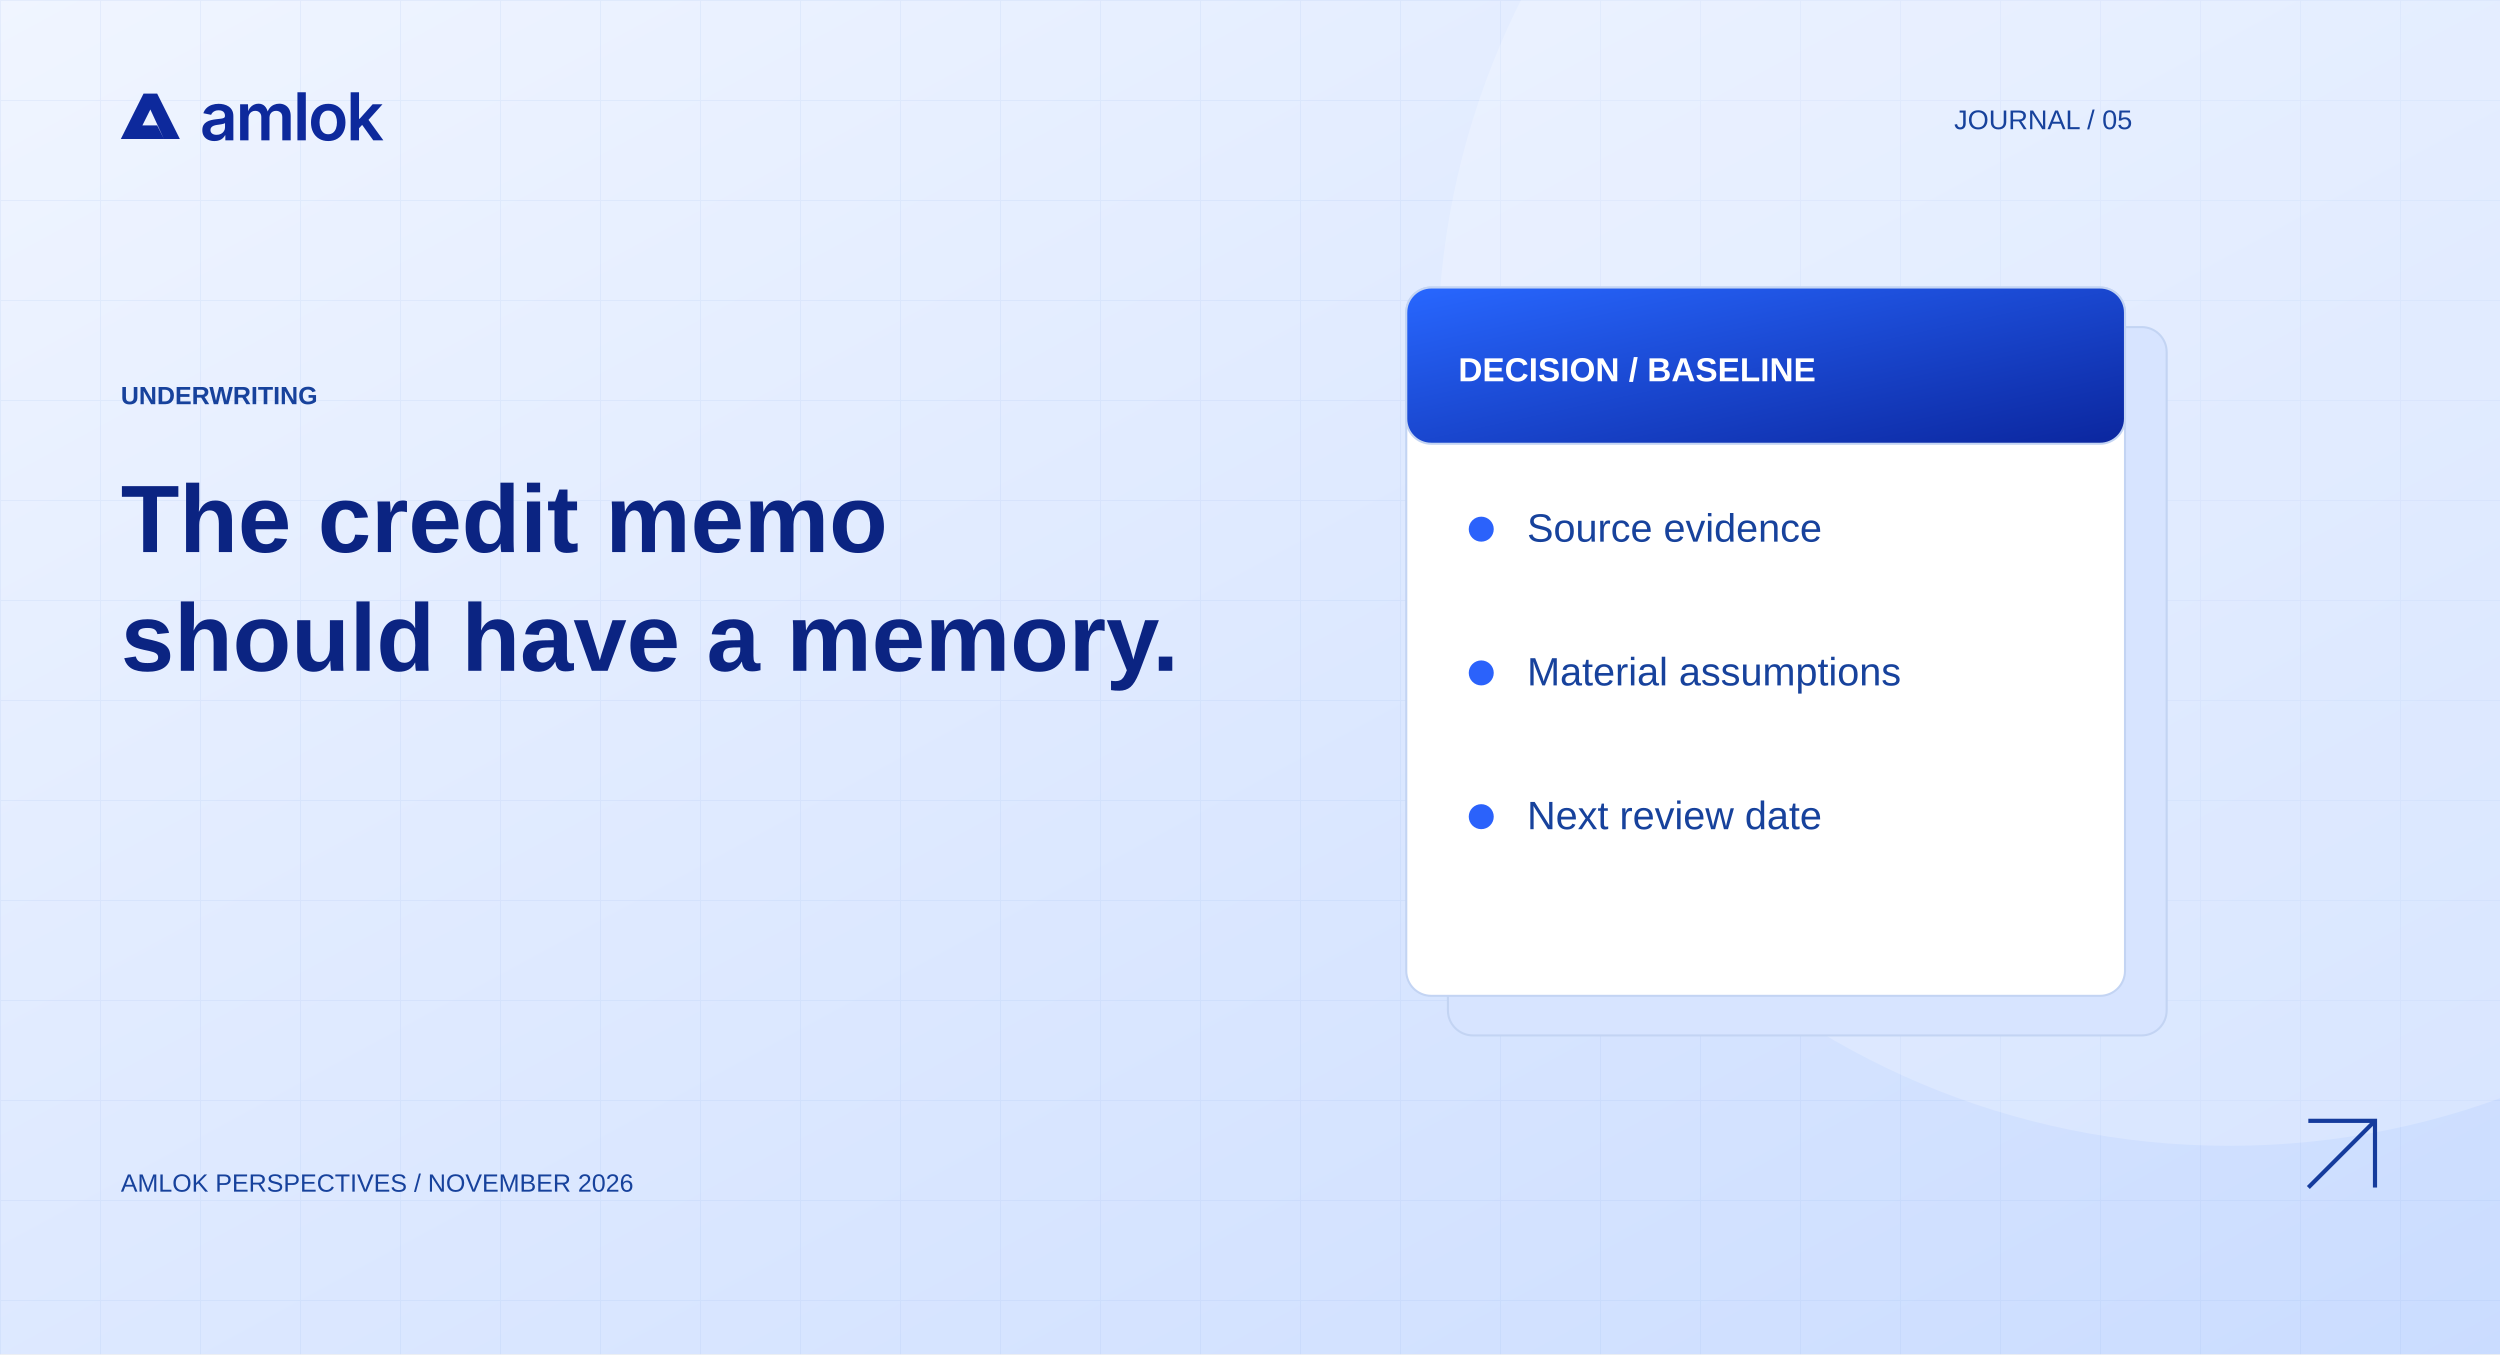
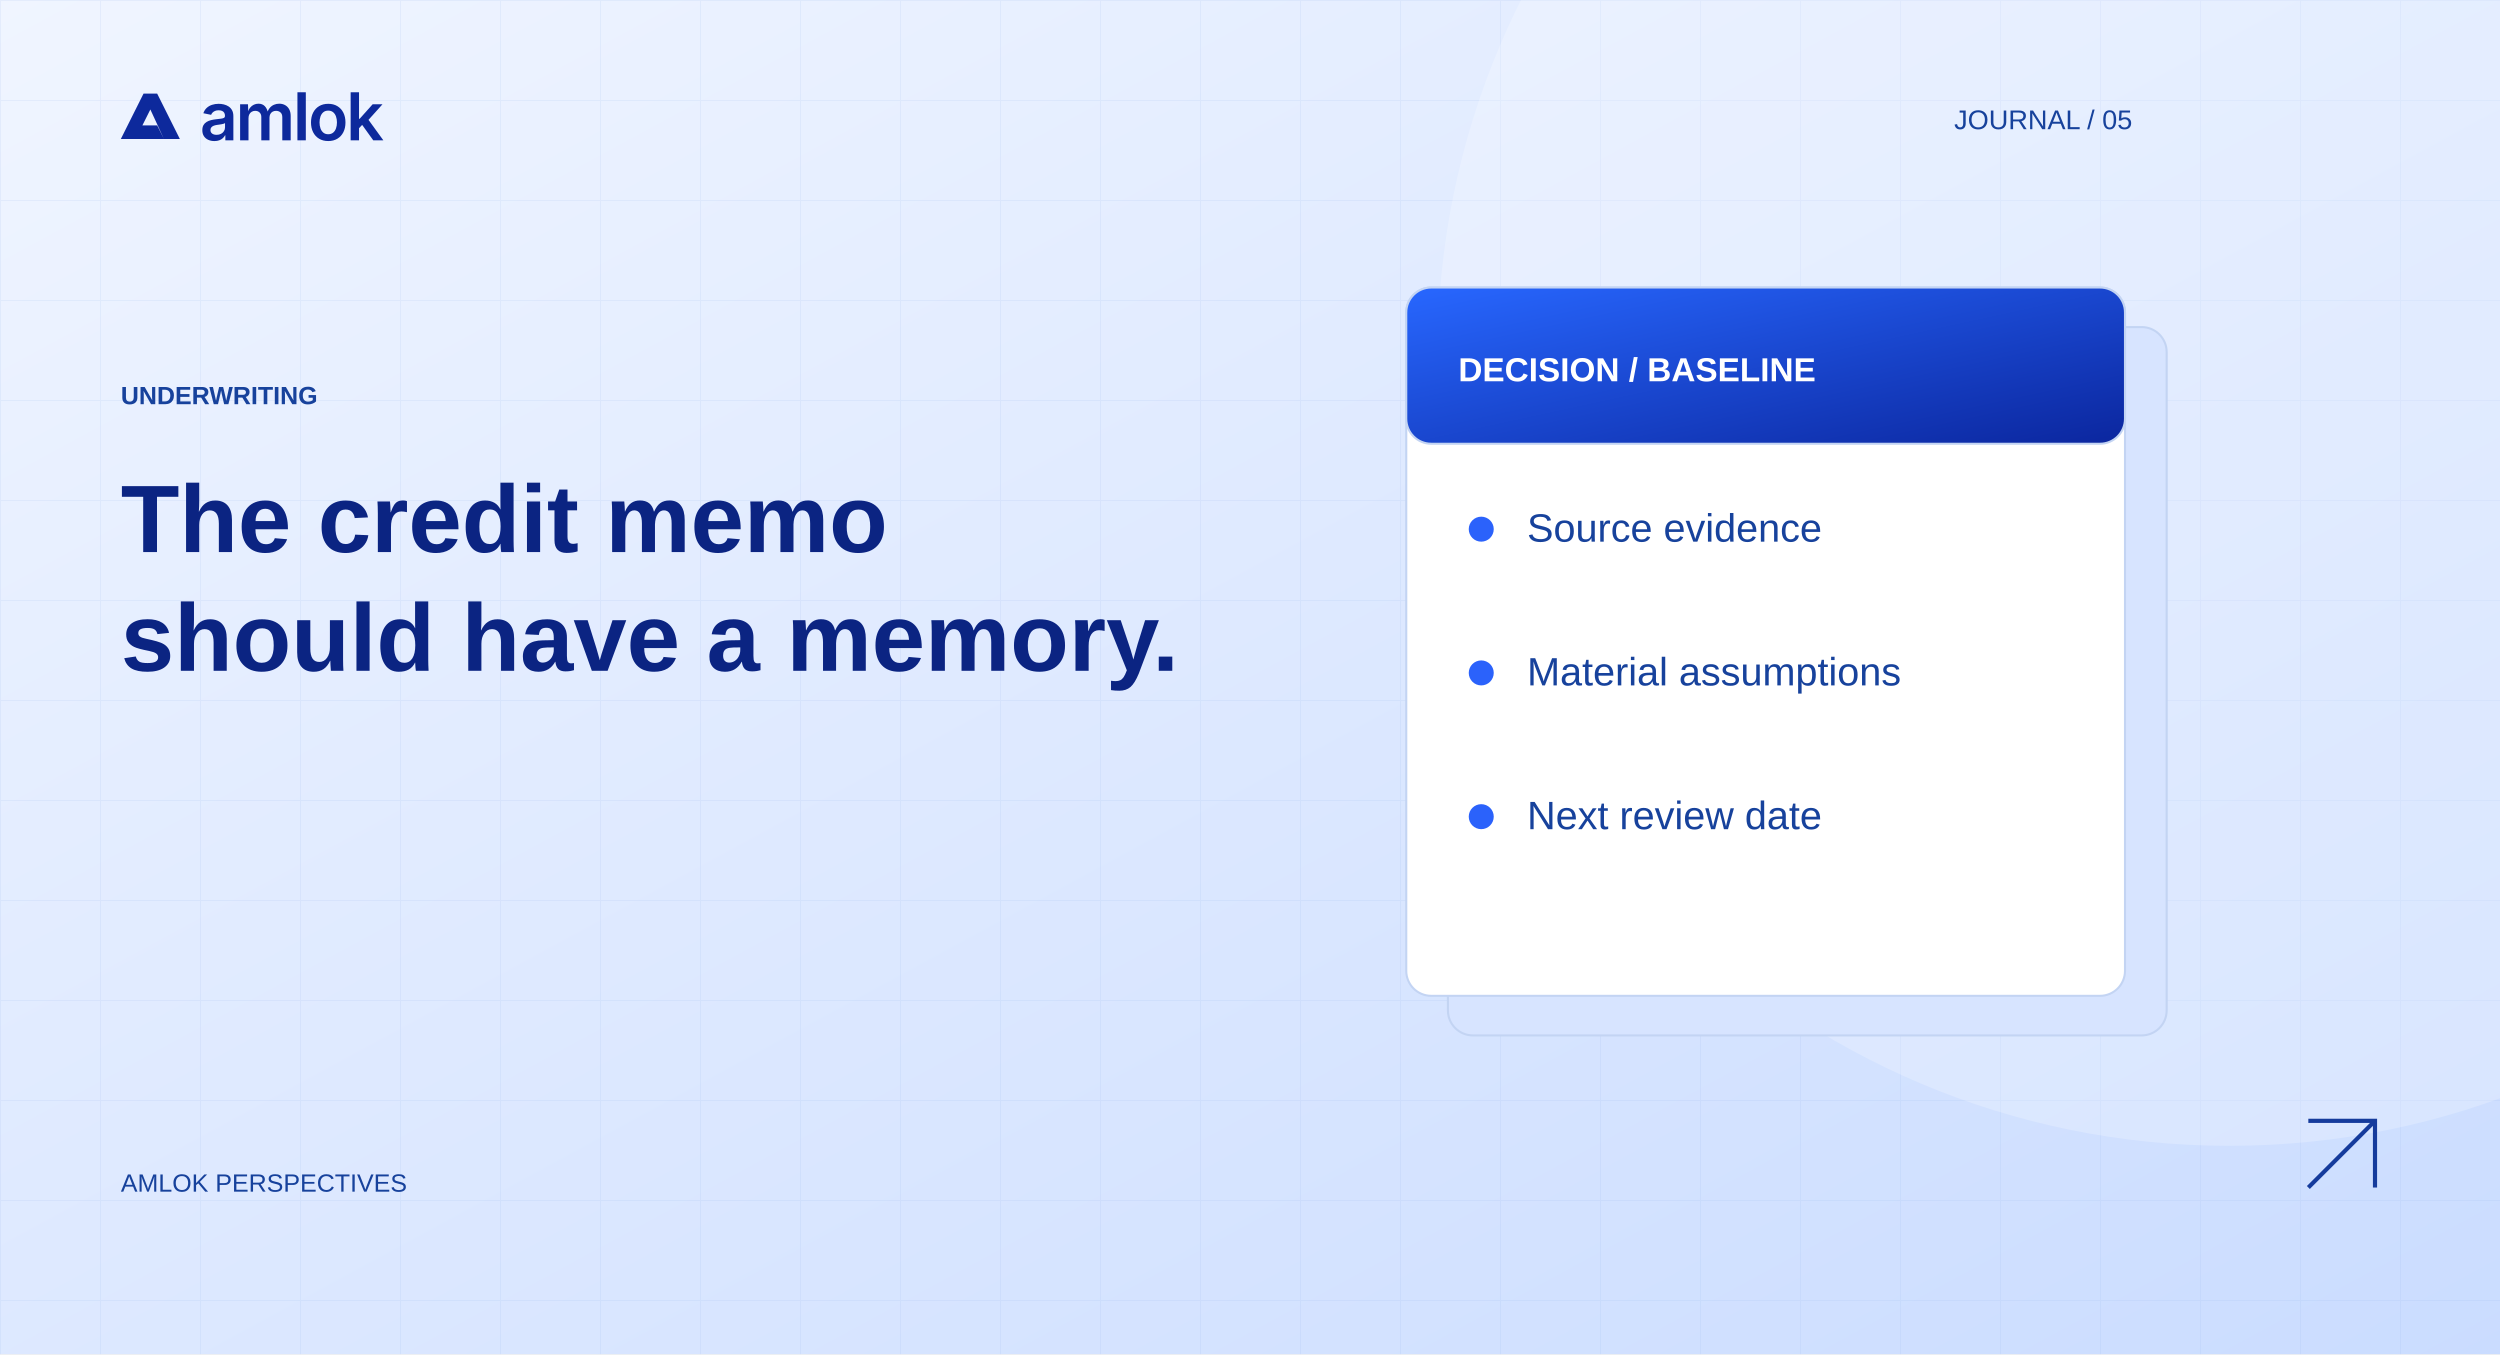
<svg xmlns="http://www.w3.org/2000/svg" width="1200" height="650" viewBox="0 0 1200 650">
  <defs>
    <linearGradient id="bg" x2="1" y2="1">
      <stop stop-color="#f0f5ff" />
      <stop offset="1" stop-color="#cadcff" />
    </linearGradient>
    <linearGradient id="blue" x2="1" y2="1">
      <stop stop-color="#2867ff" />
      <stop offset="1" stop-color="#0b269e" />
    </linearGradient>
    <pattern id="grid" width="48" height="48" patternUnits="userSpaceOnUse">
      <path d="M48 0H0V48" fill="none" stroke="#8ba8e8" stroke-opacity=".12" />
    </pattern>
  </defs>
  <rect width="1200" height="650" fill="url(#bg)" />
  <rect width="1200" height="650" fill="url(#grid)" />
  <circle cx="1070" cy="170" r="380" fill="#fff" opacity=".22" />
  <svg x="58" y="44" width="126" height="24" viewBox="4.125 17.449 158.973 29.553" fill="#0d299c">
    <path transform="translate(0 10) scale(1.375)" d="M3 26 13 6h6l10 20h-7L16 13l-3.5 7H19l3 6H3Z" />
    <path d="M60.798 47.002Q58.721 47.002 57.06 46.253Q55.398 45.503 54.438 44.034Q53.477 42.566 53.477 40.41Q53.477 38.563 54.17 37.356Q54.863 36.149 56.05 35.426Q57.238 34.703 58.724 34.332Q60.21 33.962 61.797 33.795Q63.708 33.583 64.893 33.425Q66.077 33.267 66.638 32.918Q67.198 32.568 67.198 31.83V31.727Q67.198 30.648 66.764 29.902Q66.33 29.155 65.484 28.756Q64.637 28.357 63.387 28.357Q62.12 28.357 61.19 28.747Q60.259 29.137 59.671 29.76Q59.084 30.384 58.809 31.11L54.102 30.145Q54.752 28.209 56.1 26.948Q57.448 25.688 59.318 25.065Q61.188 24.441 63.367 24.441Q64.904 24.441 66.476 24.807Q68.048 25.173 69.361 26.024Q70.674 26.876 71.475 28.325Q72.275 29.773 72.275 31.952V46.551H67.419V43.54H67.213Q66.736 44.47 65.877 45.26Q65.018 46.049 63.759 46.526Q62.499 47.002 60.798 47.002ZM62.1 43.229Q63.673 43.229 64.821 42.608Q65.968 41.987 66.597 40.956Q67.227 39.925 67.227 38.716V36.132Q66.977 36.337 66.388 36.51Q65.798 36.684 65.061 36.819Q64.323 36.954 63.615 37.051Q62.908 37.148 62.414 37.213Q61.271 37.362 60.357 37.722Q59.444 38.082 58.92 38.716Q58.397 39.35 58.397 40.354Q58.397 41.297 58.877 41.936Q59.358 42.574 60.191 42.902Q61.023 43.229 62.1 43.229Z" />
    <path d="M76.361 46.551V24.715H81.129L81.324 29.963H80.952Q81.43 28.024 82.414 26.792Q83.398 25.559 84.718 24.963Q86.038 24.366 87.48 24.366Q89.841 24.366 91.298 25.852Q92.755 27.338 93.354 30.213H92.744Q93.198 28.263 94.283 26.963Q95.367 25.662 96.863 25.014Q98.359 24.366 100.055 24.366Q102.019 24.366 103.589 25.222Q105.159 26.077 106.072 27.734Q106.986 29.391 106.986 31.824V46.551H101.909V32.604Q101.909 30.578 100.799 29.636Q99.689 28.694 98.128 28.694Q96.902 28.694 96.007 29.222Q95.111 29.749 94.63 30.679Q94.148 31.609 94.148 32.841V46.551H89.198V32.379Q89.198 30.703 88.163 29.699Q87.128 28.694 85.505 28.694Q84.397 28.694 83.467 29.209Q82.537 29.724 81.987 30.717Q81.437 31.709 81.437 33.166V46.551Z" />
    <path d="M116.153 17.449V46.551H111.077V17.449Z" />
    <path d="M129.723 46.991Q126.543 46.991 124.198 45.582Q121.852 44.172 120.571 41.636Q119.289 39.101 119.289 35.741Q119.289 32.345 120.571 29.803Q121.852 27.261 124.198 25.851Q126.543 24.441 129.723 24.441Q132.915 24.441 135.259 25.851Q137.604 27.261 138.886 29.803Q140.167 32.345 140.167 35.741Q140.167 39.101 138.886 41.636Q137.604 44.172 135.259 45.582Q132.915 46.991 129.723 46.991ZM129.723 42.87Q131.501 42.87 132.677 41.913Q133.853 40.955 134.431 39.335Q135.009 37.714 135.009 35.727Q135.009 33.721 134.431 32.098Q133.853 30.476 132.677 29.519Q131.501 28.563 129.723 28.563Q127.95 28.563 126.783 29.519Q125.616 30.476 125.037 32.092Q124.459 33.709 124.459 35.727Q124.459 37.714 125.037 39.335Q125.616 40.955 126.783 41.913Q127.95 42.87 129.723 42.87Z" />
    <path d="M147.944 39.669V33.521H148.751L156.624 24.715H162.59L152.935 35.473H151.884ZM143.301 46.551V17.449H148.377V46.551ZM156.99 46.551 149.84 36.605 153.282 33.007 163.098 46.551Z" />
  </svg>
  <text x="938" y="62" font-family="Arial,sans-serif" font-size="13" fill="#17429c" font-weight="400">JOURNAL / 05</text>
  <text x="58" y="194" font-family="Arial,sans-serif" font-size="12" fill="#17429c" font-weight="600">UNDERWRITING</text>
  <text x="58" y="265" font-family="Arial,sans-serif" font-size="46" fill="#0b2482" font-weight="600">The credit memo</text>
  <text x="58" y="322" font-family="Arial,sans-serif" font-size="46" fill="#0b2482" font-weight="600">should have a memory.</text>
-   <text x="58" y="572" font-family="Arial,sans-serif" font-size="12" fill="#17429c" font-weight="400">AMLOK PERSPECTIVES / NOVEMBER 2026</text>
+   <text x="58" y="572" font-family="Arial,sans-serif" font-size="12" fill="#17429c" font-weight="400">AMLOK PERSPECTIVES</text>
  <rect x="695" y="157" width="345" height="340" rx="12" fill="#d7e4ff" stroke="#c3d4f3" />
  <rect x="675" y="138" width="345" height="340" rx="12" fill="#fff" stroke="#c3d4f3" />
  <rect x="675" y="138" width="345" height="75" rx="12" fill="url(#blue)" stroke="#c3d4f3" />
  <text x="700" y="183" font-family="Arial,sans-serif" font-size="16" fill="#fff" font-weight="600">DECISION / BASELINE</text>
  <circle cx="711" cy="254" r="6" fill="#2b62fb" />
  <text x="733" y="260" font-family="Arial,sans-serif" font-size="19" fill="#17429c" font-weight="400">Source evidence</text>
  <circle cx="711" cy="323" r="6" fill="#2b62fb" />
  <text x="733" y="329" font-family="Arial,sans-serif" font-size="19" fill="#17429c" font-weight="400">Material assumptions</text>
  <circle cx="711" cy="392" r="6" fill="#2b62fb" />
  <text x="733" y="398" font-family="Arial,sans-serif" font-size="19" fill="#17429c" font-weight="400">Next review date</text>
  <path d="M1108 570L1140 538M1108 538H1140V570" stroke="#153b9c" fill="none" stroke-width="2" />
</svg>
